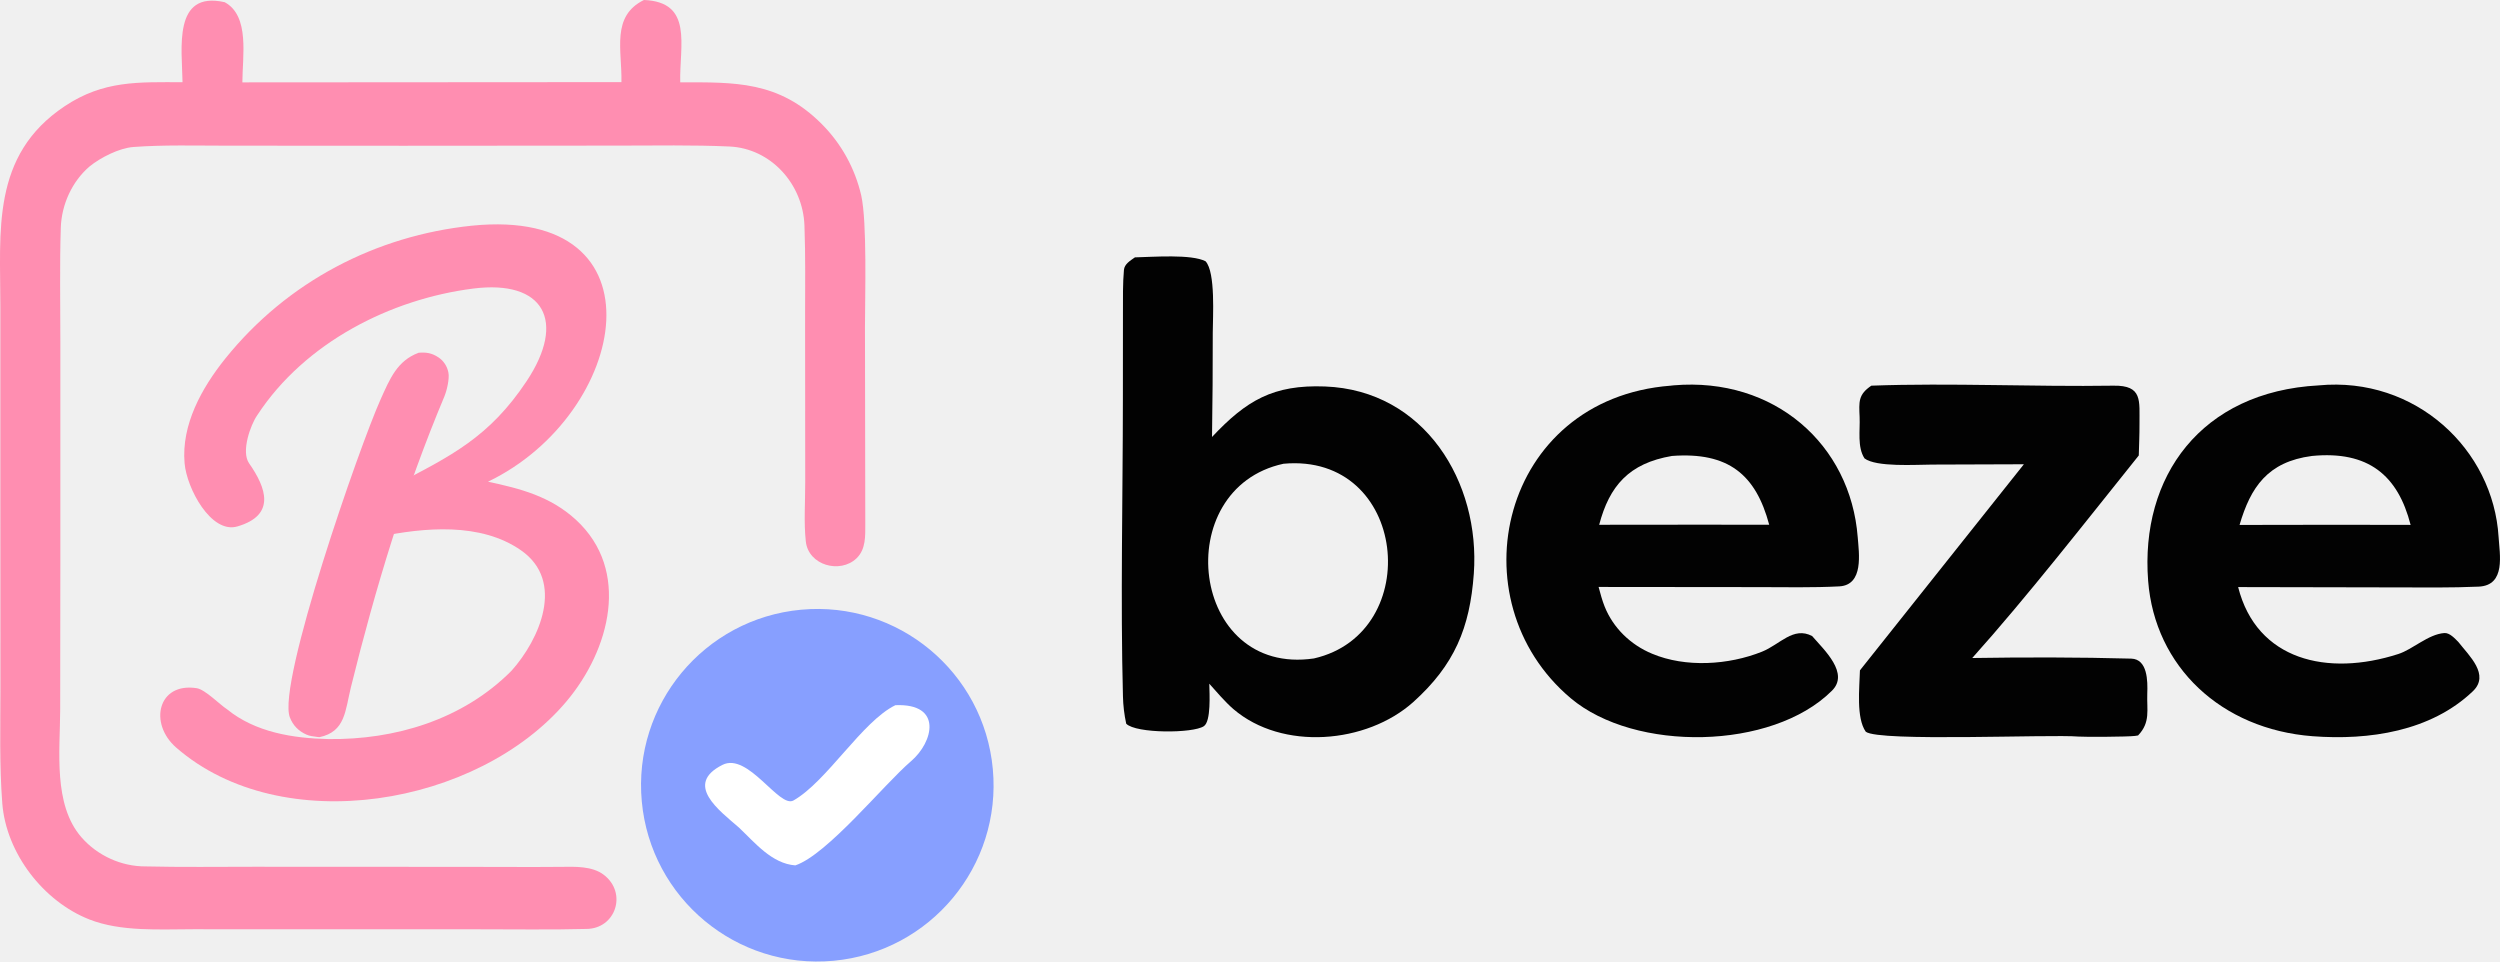
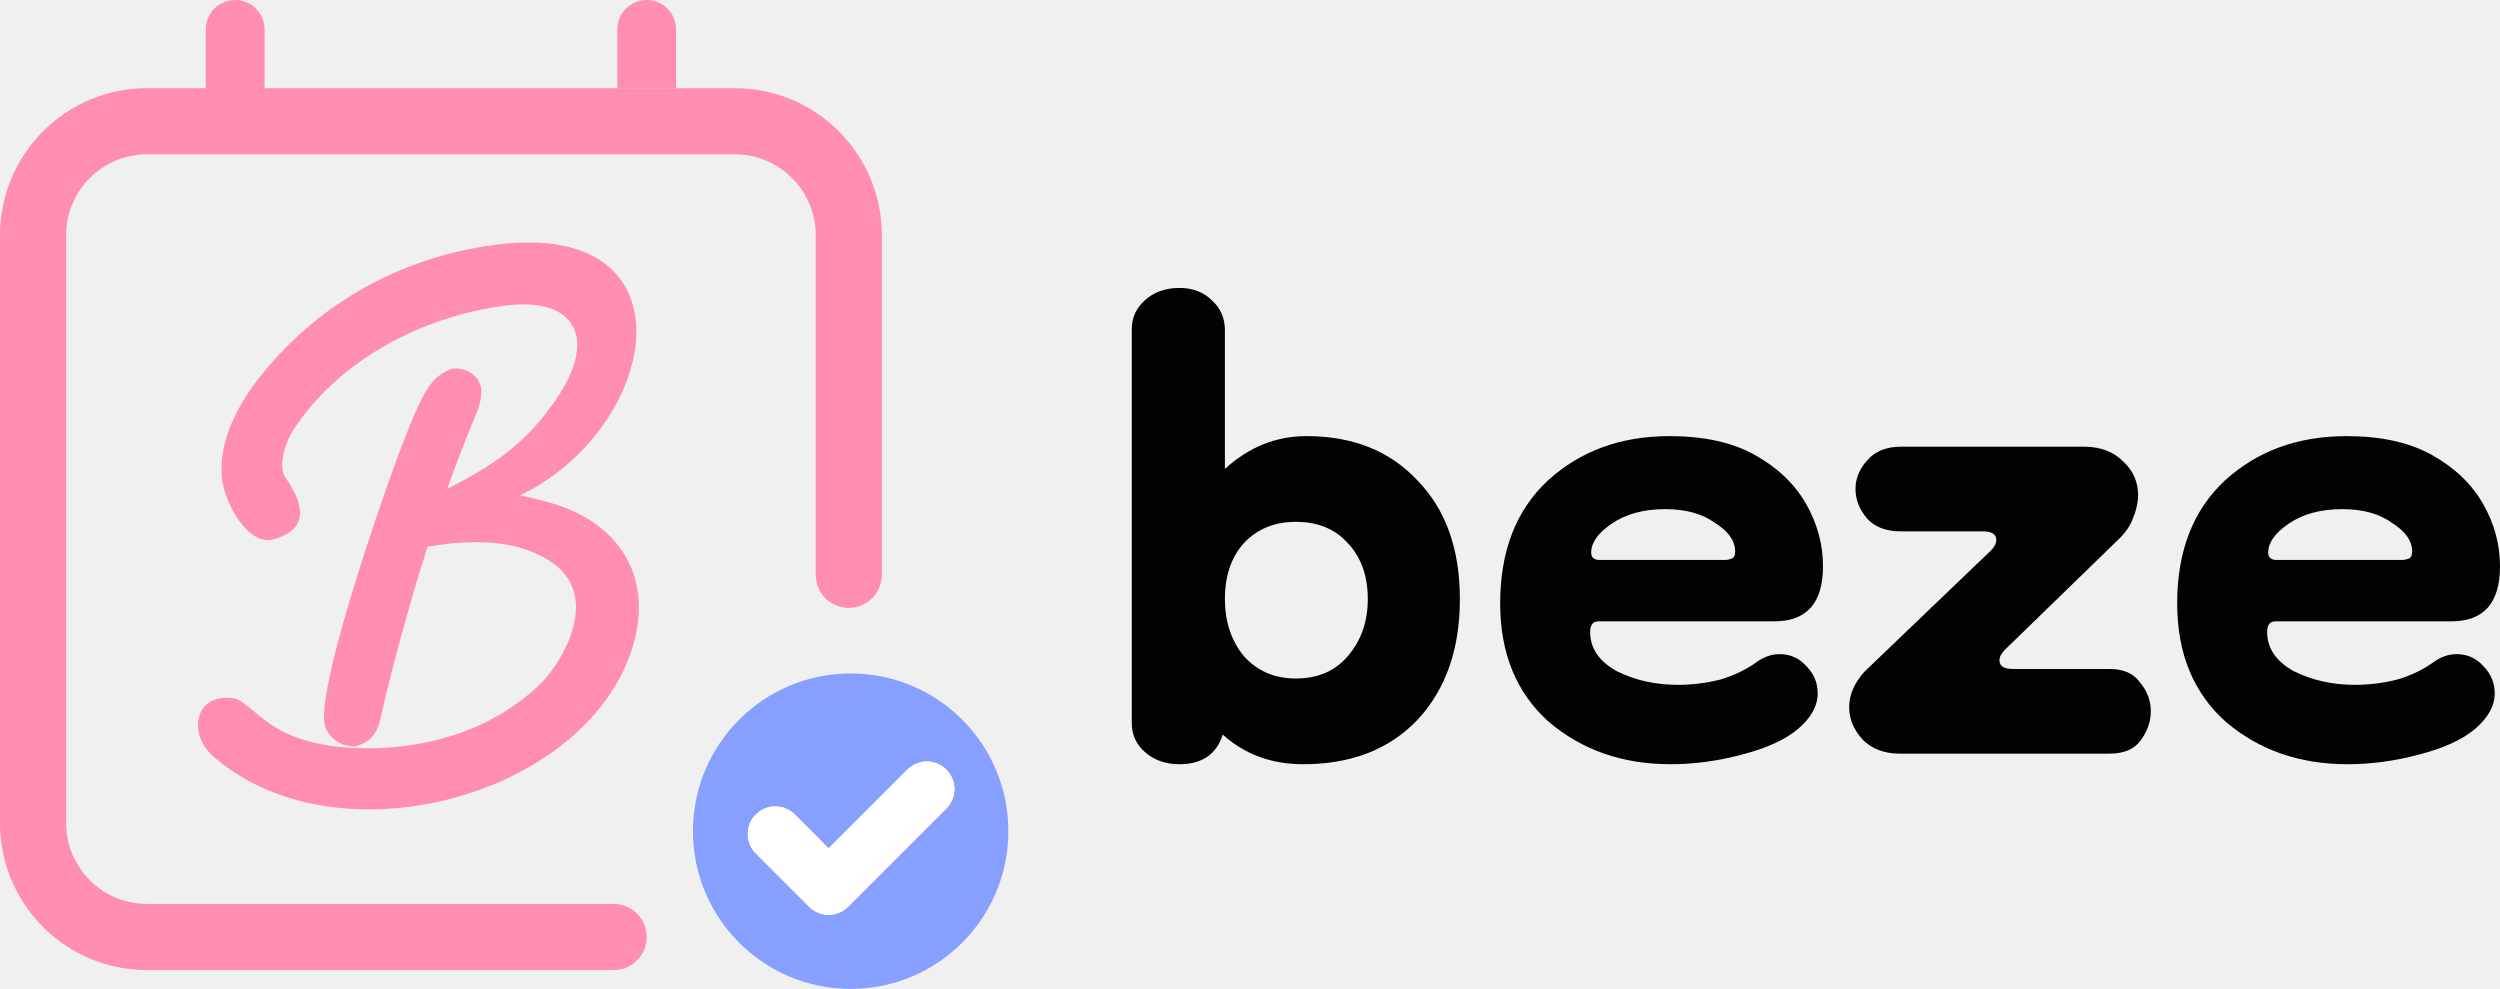
- <svg xmlns="http://www.w3.org/2000/svg" width="78" height="30" viewBox="0 0 78 30" fill="none">
-   <path d="M35.409 8.03C35.97 8.017 37.174 7.923 37.614 8.152C37.931 8.5 37.839 9.894 37.838 10.39C37.839 11.472 37.832 12.553 37.815 13.634C38.886 12.493 39.724 11.997 41.339 12.058C44.449 12.175 46.19 15.046 45.983 17.9C45.861 19.587 45.382 20.745 44.094 21.904C42.637 23.208 40.005 23.432 38.479 22.121C38.235 21.911 37.949 21.578 37.73 21.332C37.736 21.646 37.789 22.503 37.56 22.657C37.222 22.885 35.443 22.89 35.138 22.58C35.077 22.298 35.042 22.011 35.036 21.722C34.957 18.774 35.033 15.438 35.034 12.454L35.036 9.73C35.037 9.312 35.029 8.838 35.067 8.421C35.083 8.239 35.26 8.135 35.409 8.03ZM40.997 20.543C44.47 19.746 43.92 14.116 40.045 14.469C36.465 15.242 37.128 21.113 40.997 20.543Z" fill="#020202" />
-   <path d="M52.124 12.033C52.157 12.029 52.191 12.025 52.224 12.022C55.355 11.758 57.738 13.864 57.961 16.762C57.999 17.255 58.157 18.255 57.383 18.295C56.551 18.338 55.704 18.319 54.868 18.318L49.876 18.313C49.925 18.499 49.994 18.751 50.065 18.925C50.329 19.584 50.865 20.115 51.55 20.398C52.593 20.835 53.931 20.75 54.973 20.333C55.534 20.109 55.95 19.536 56.538 19.844C56.907 20.273 57.721 21.013 57.146 21.56C55.289 23.403 51.013 23.476 49.006 21.784C45.372 18.72 46.83 12.441 52.124 12.033ZM49.894 16.373L52.991 16.37L55.199 16.372C54.784 14.816 53.932 14.093 52.164 14.226C50.82 14.455 50.214 15.163 49.894 16.373Z" fill="#020202" />
-   <path d="M72.344 12.024C75.368 11.737 77.793 14.027 77.956 16.756C77.987 17.282 78.193 18.266 77.334 18.303C76.478 18.341 75.633 18.328 74.78 18.327L69.83 18.317C70.407 20.601 72.617 21.118 74.828 20.405C75.281 20.259 75.758 19.789 76.262 19.751C76.432 19.739 76.591 19.922 76.699 20.028C77.038 20.463 77.692 21.053 77.152 21.568C75.842 22.817 73.917 23.104 72.152 22.97C69.302 22.752 67.231 20.803 67.022 18.123C66.77 14.87 68.67 12.221 72.344 12.024ZM69.874 16.378L72.919 16.373L75.211 16.377C74.815 14.83 73.892 14.056 72.133 14.226C70.748 14.407 70.219 15.203 69.874 16.378Z" fill="#020202" />
-   <path d="M58.386 12.033C60.87 11.942 63.448 12.072 65.94 12.033C66.855 12.019 66.747 12.499 66.752 13.235C66.754 13.55 66.738 13.887 66.73 14.21C65.137 16.196 63.219 18.653 61.534 20.53C63.157 20.504 64.867 20.504 66.494 20.549C67.007 20.564 67.01 21.252 66.995 21.639C66.976 22.151 67.102 22.534 66.708 22.946C66.676 22.952 66.643 22.957 66.61 22.961C66.388 22.99 65.026 22.997 64.849 22.981C63.968 22.905 58.62 23.15 58.212 22.83C57.908 22.396 58.016 21.461 58.03 20.915L63.145 14.485L60.278 14.495C59.775 14.497 58.536 14.581 58.172 14.301C57.943 13.946 58.038 13.427 58.02 13.011C58 12.533 57.973 12.313 58.386 12.033Z" fill="#020202" />
-   <path d="M5.695 2.565C5.68 1.522 5.385 -0.301 7.011 0.069C7.8 0.496 7.563 1.76 7.562 2.57L19.389 2.562C19.409 1.557 19.063 0.507 20.09 0C21.635 0.06 21.197 1.418 21.223 2.569C22.923 2.567 24.299 2.522 25.64 3.871C26.25 4.482 26.677 5.255 26.871 6.101C27.056 6.933 26.988 9.245 26.987 10.199L26.997 16.328C26.996 16.713 27.022 17.133 26.723 17.42C26.212 17.909 25.221 17.641 25.141 16.89C25.077 16.295 25.124 15.661 25.123 15.058L25.119 9.902C25.119 8.949 25.134 7.983 25.099 7.038C25.052 5.742 24.054 4.631 22.76 4.571C21.611 4.519 20.447 4.543 19.295 4.543L12.605 4.548L7.062 4.545C6.115 4.545 5.109 4.516 4.163 4.586C3.717 4.62 3.134 4.916 2.791 5.196C2.247 5.663 1.921 6.382 1.897 7.102C1.859 8.263 1.884 9.466 1.883 10.629L1.883 17.605L1.878 22.151C1.873 23.433 1.655 25.104 2.54 26.122C3.036 26.694 3.789 27.036 4.54 27.032C5.666 27.059 6.802 27.043 7.925 27.043L14.512 27.046C15.349 27.046 16.663 27.055 17.5 27.046C17.933 27.041 18.471 27.016 18.834 27.291C19.584 27.858 19.21 28.984 18.287 28.983C17.324 29.011 15.88 28.994 14.916 28.994L9.575 28.993L6.026 28.992C4.974 28.993 3.773 29.074 2.786 28.686C1.357 28.124 0.191 26.623 0.071 25.061C-0.02 23.87 0.013 22.666 0.014 21.472L0.012 15.407L0.012 9.58C0.013 7.214 -0.285 4.849 2.018 3.314C3.232 2.505 4.316 2.563 5.695 2.565Z" fill="#FF8EB1" />
-   <path d="M14.725 7.041C20.843 6.426 19.614 12.92 15.226 15.029C16.238 15.246 17.167 15.483 17.968 16.216C19.688 17.799 19.027 20.281 17.668 21.891C14.919 25.145 8.803 26.201 5.499 23.326C4.631 22.571 4.928 21.28 6.139 21.472C6.403 21.514 6.853 21.98 7.084 22.13C7.97 22.851 9.147 23.035 10.243 23.059C12.321 23.086 14.437 22.458 15.957 20.93C16.833 19.952 17.641 18.137 16.257 17.171C14.996 16.29 13.234 16.455 11.803 16.752C11.905 16.254 12.142 15.612 12.314 15.138C14.067 14.23 15.267 13.643 16.43 11.893C17.681 10.011 16.964 8.724 14.766 9.003C12.19 9.33 9.511 10.684 8.026 12.955C7.818 13.253 7.516 14.089 7.771 14.454C8.309 15.223 8.613 16.074 7.406 16.425C6.585 16.664 5.826 15.237 5.759 14.452C5.655 13.248 6.297 12.102 7.025 11.193C8.962 8.781 11.736 7.35 14.725 7.041Z" fill="#FF8EB1" />
-   <path d="M24.996 19.023C28.02 18.745 30.697 20.97 30.976 23.994C31.256 27.018 29.031 29.696 26.007 29.976C22.982 30.256 20.303 28.031 20.024 25.006C19.744 21.981 21.971 19.302 24.996 19.023Z" fill="#879FFF" />
-   <path d="M27.936 22.002C29.423 21.939 29.119 23.155 28.427 23.747C27.571 24.479 25.814 26.664 24.814 27C24.084 26.946 23.559 26.298 23.055 25.82C22.445 25.289 21.329 24.474 22.541 23.864C23.341 23.461 24.311 25.227 24.756 24.975C25.796 24.386 26.898 22.507 27.936 22.002Z" fill="white" />
-   <path d="M13.062 11.006C13.299 10.986 13.477 11.014 13.682 11.152C13.843 11.259 13.954 11.431 13.991 11.627C14.028 11.821 13.939 12.192 13.864 12.371C12.637 15.294 11.711 18.352 10.949 21.439C10.769 22.169 10.78 22.829 9.965 23C9.956 22.999 9.946 22.998 9.937 22.997C9.921 22.995 9.906 22.993 9.89 22.991C9.778 22.977 9.665 22.966 9.56 22.919C9.319 22.812 9.139 22.635 9.042 22.378C8.642 21.323 11.223 13.904 11.879 12.451C12.165 11.818 12.391 11.255 13.062 11.006Z" fill="#FF8EB1" />
+ <svg xmlns="http://www.w3.org/2000/svg" width="450" height="178" viewBox="0 0 450 178" fill="none">
+   <path d="M90.762 43.881C125.444 40.397 118.476 77.212 93.6 89.166C99.338 90.401 104.605 91.739 109.148 95.9C118.897 104.872 115.152 118.942 107.445 128.069C91.865 146.517 57.19 152.502 38.459 136.205C33.538 131.923 35.225 124.608 42.092 125.693C43.094 125.852 44.568 127.09 45.826 128.147C46.446 128.668 47.014 129.145 47.446 129.427C52.47 133.512 59.141 134.558 65.353 134.691C77.134 134.844 89.132 131.284 97.748 122.621C102.712 117.077 107.293 106.786 99.45 101.31C93.093 96.872 84.493 97.118 76.963 98.408C74.103 107.34 71.604 116.402 69.356 125.51C69.192 126.173 69.056 126.826 68.924 127.459C68.235 130.775 67.66 133.541 63.78 134.356C63.74 134.353 63.66 134.346 63.62 134.341C63.531 134.331 63.443 134.318 63.354 134.306L63.253 134.294C62.651 134.221 62.048 134.148 61.484 133.898C60.116 133.292 59.098 132.288 58.545 130.831C56.276 124.848 70.908 82.788 74.627 74.554L74.845 74.07C76.371 70.678 77.705 67.71 81.333 66.358C82.676 66.247 83.69 66.408 84.85 67.186C85.761 67.797 86.394 68.769 86.604 69.879C86.812 70.983 86.309 73.082 85.884 74.097C83.956 78.686 82.16 83.334 80.479 88.028C88.631 83.764 94.613 80.145 100.431 71.391C107.521 60.722 103.453 53.423 90.994 55.006C76.39 56.862 61.206 64.535 52.785 77.41C51.608 79.099 49.892 83.84 51.339 85.907C54.39 90.266 56.115 95.092 49.274 97.081C44.615 98.435 40.316 90.346 39.932 85.897C39.344 79.069 42.982 72.575 47.113 67.42C58.091 53.748 73.817 45.634 90.762 43.881Z" fill="#FF8EB1" />
+   <path fill-rule="evenodd" clip-rule="evenodd" d="M116.403 0C113.481 0 111.112 2.369 111.112 5.291V15.874H121.694V5.291C121.694 2.369 119.325 0 116.403 0Z" fill="#FF8EB1" />
+   <path fill-rule="evenodd" clip-rule="evenodd" d="M42.328 0C39.406 0 37.037 2.369 37.037 5.291V15.874H26.455C11.844 15.874 0 27.718 0 42.33V148.154L0.036 149.513C0.744 163.493 12.3 174.61 26.455 174.61H110.45C113.738 174.61 116.403 171.945 116.403 168.658C116.403 165.37 113.738 162.705 110.45 162.705H26.455C18.419 162.705 11.905 156.19 11.905 148.154V42.33C11.905 34.294 18.419 27.779 26.455 27.779H132.276C140.312 27.779 146.826 34.294 146.826 42.33V103.468C146.826 106.756 149.491 109.421 152.779 109.421C156.066 109.421 158.731 106.756 158.731 103.468V42.33C158.731 28.174 147.614 16.617 133.635 15.91L132.276 15.874H121.694H111.112H47.619V5.291C47.619 2.369 45.25 0 42.328 0Z" fill="#FF8EB1" />
+   <path fill-rule="evenodd" clip-rule="evenodd" d="M153.12 178C168.798 178 181.507 165.29 181.507 149.611C181.507 133.933 168.798 121.223 153.12 121.223C137.442 121.223 124.732 133.933 124.732 149.611C124.732 165.29 137.442 178 153.12 178ZM163.332 138.526L149.155 152.703L143.058 146.606C141.121 144.669 137.982 144.669 136.046 146.606C134.109 148.542 134.109 151.682 136.046 153.618L145.649 163.222C147.586 165.158 150.725 165.158 152.662 163.222L170.344 145.538C172.281 143.602 172.281 140.462 170.344 138.526C168.408 136.59 165.269 136.59 163.332 138.526Z" fill="#879FFF" />
+   <path d="M234.581 137.561C228.865 137.561 224.039 135.783 220.102 132.227C218.959 135.783 216.355 137.561 212.291 137.561C209.878 137.561 207.845 136.863 206.194 135.466C204.543 134.069 203.718 132.29 203.718 130.131V59.257C203.718 57.225 204.48 55.511 206.004 54.113C207.655 52.589 209.751 51.827 212.291 51.827C214.704 51.827 216.672 52.589 218.197 54.113C219.721 55.511 220.483 57.289 220.483 59.448V84.406C224.801 80.469 229.691 78.5 235.152 78.5C243.535 78.5 250.203 81.167 255.156 86.502C260.237 91.709 262.777 98.822 262.777 107.84C262.777 116.858 260.237 124.098 255.156 129.56C250.076 134.894 243.217 137.561 234.581 137.561ZM233.247 122.129C237.185 122.129 240.296 120.796 242.582 118.128C244.996 115.334 246.202 111.905 246.202 107.84C246.202 103.649 244.996 100.283 242.582 97.743C240.296 95.202 237.185 93.932 233.247 93.932C229.437 93.932 226.325 95.202 223.912 97.743C221.626 100.283 220.483 103.649 220.483 107.84C220.483 111.905 221.626 115.334 223.912 118.128C226.325 120.796 229.437 122.129 233.247 122.129Z" fill="#020202" />
+   <path d="M300.704 137.561C292.067 137.561 284.764 135.021 278.795 129.941C272.952 124.733 270.031 117.62 270.031 108.602C270.031 99.203 272.889 91.836 278.604 86.502C284.447 81.167 291.75 78.5 300.513 78.5C306.737 78.5 311.881 79.643 315.945 81.929C320.009 84.216 323.058 87.137 325.09 90.693C327.122 94.25 328.138 97.997 328.138 101.934C328.138 108.539 325.217 111.841 319.374 111.841H287.749C286.733 111.841 286.225 112.476 286.225 113.746C286.225 116.668 287.813 119.017 290.988 120.796C294.29 122.447 297.973 123.272 302.038 123.272C304.578 123.272 307.118 122.955 309.658 122.32C312.198 121.558 314.421 120.478 316.326 119.081C317.596 118.192 318.93 117.747 320.327 117.747C322.232 117.747 323.82 118.446 325.09 119.843C326.487 121.24 327.185 122.891 327.185 124.797C327.185 127.083 325.979 129.242 323.566 131.274C321.28 133.179 317.914 134.704 313.468 135.847C309.15 136.99 304.895 137.561 300.704 137.561ZM310.611 100.791C310.865 100.791 311.182 100.727 311.563 100.6C312.071 100.473 312.325 100.029 312.325 99.267C312.325 97.362 311.119 95.647 308.706 94.123C306.419 92.472 303.435 91.646 299.751 91.646C295.814 91.646 292.575 92.535 290.035 94.313C287.622 95.964 286.415 97.679 286.415 99.457C286.415 100.346 286.924 100.791 287.94 100.791H310.611Z" fill="#020202" />
+   <path d="M341.993 135.656C339.199 135.656 336.977 134.831 335.325 133.179C333.674 131.401 332.849 129.433 332.849 127.273C332.849 125.114 333.738 123.018 335.516 120.986L358.378 99.076C359.013 98.441 359.33 97.806 359.33 97.171C359.33 96.155 358.505 95.647 356.854 95.647H342.184C339.517 95.647 337.485 94.885 336.088 93.361C334.69 91.709 333.992 89.931 333.992 88.026C333.992 86.121 334.69 84.406 336.088 82.882C337.485 81.231 339.517 80.405 342.184 80.405H375.143C378.064 80.405 380.414 81.294 382.192 83.073C383.97 84.724 384.859 86.756 384.859 89.169C384.859 90.439 384.542 91.836 383.907 93.361C383.398 94.758 382.446 96.091 381.049 97.362L360.854 116.985C360.219 117.62 359.902 118.255 359.902 118.89C359.902 119.906 360.727 120.415 362.378 120.415H379.715C382.255 120.415 384.097 121.24 385.24 122.891C386.51 124.415 387.145 126.13 387.145 128.035C387.145 129.941 386.51 131.719 385.24 133.37C384.097 134.894 382.255 135.656 379.715 135.656H341.993Z" fill="#020202" />
+   <path d="M422.566 137.561C413.929 137.561 406.626 135.021 400.657 129.941C394.814 124.733 391.893 117.62 391.893 108.602C391.893 99.203 394.751 91.836 400.466 86.502C406.309 81.167 413.612 78.5 422.375 78.5C428.599 78.5 433.743 79.643 437.807 81.929C441.871 84.216 444.92 87.137 446.952 90.693C448.984 94.25 450 97.997 450 101.934C450 108.539 447.079 111.841 441.236 111.841H409.611C408.595 111.841 408.087 112.476 408.087 113.746C408.087 116.668 409.675 119.017 412.85 120.796C416.152 122.447 419.835 123.272 423.9 123.272C426.44 123.272 428.98 122.955 431.52 122.32C434.06 121.558 436.283 120.478 438.188 119.081C439.458 118.192 440.792 117.747 442.189 117.747C444.094 117.747 445.682 118.446 446.952 119.843C448.349 121.24 449.047 122.891 449.047 124.797C449.047 127.083 447.841 129.242 445.428 131.274C443.142 133.179 439.776 134.704 435.33 135.847C431.012 136.99 426.757 137.561 422.566 137.561ZM432.473 100.791C432.727 100.791 433.044 100.727 433.425 100.6C433.933 100.473 434.187 100.029 434.187 99.267C434.187 97.362 432.981 95.647 430.568 94.123C428.281 92.472 425.297 91.646 421.613 91.646C417.676 91.646 414.437 92.535 411.897 94.313C409.484 95.964 408.277 97.679 408.277 99.457C408.277 100.346 408.785 100.791 409.802 100.791H432.473Z" fill="#020202" />
+   <path d="M149.155 152.703L163.332 138.526C165.269 136.59 168.408 136.59 170.344 138.526C172.281 140.462 172.281 143.602 170.344 145.538L152.662 163.222C150.725 165.158 147.586 165.158 145.649 163.222L136.046 153.618C134.109 151.682 134.109 148.542 136.046 146.606C137.982 144.669 141.121 144.669 143.058 146.606L149.155 152.703Z" fill="white" />
</svg>
